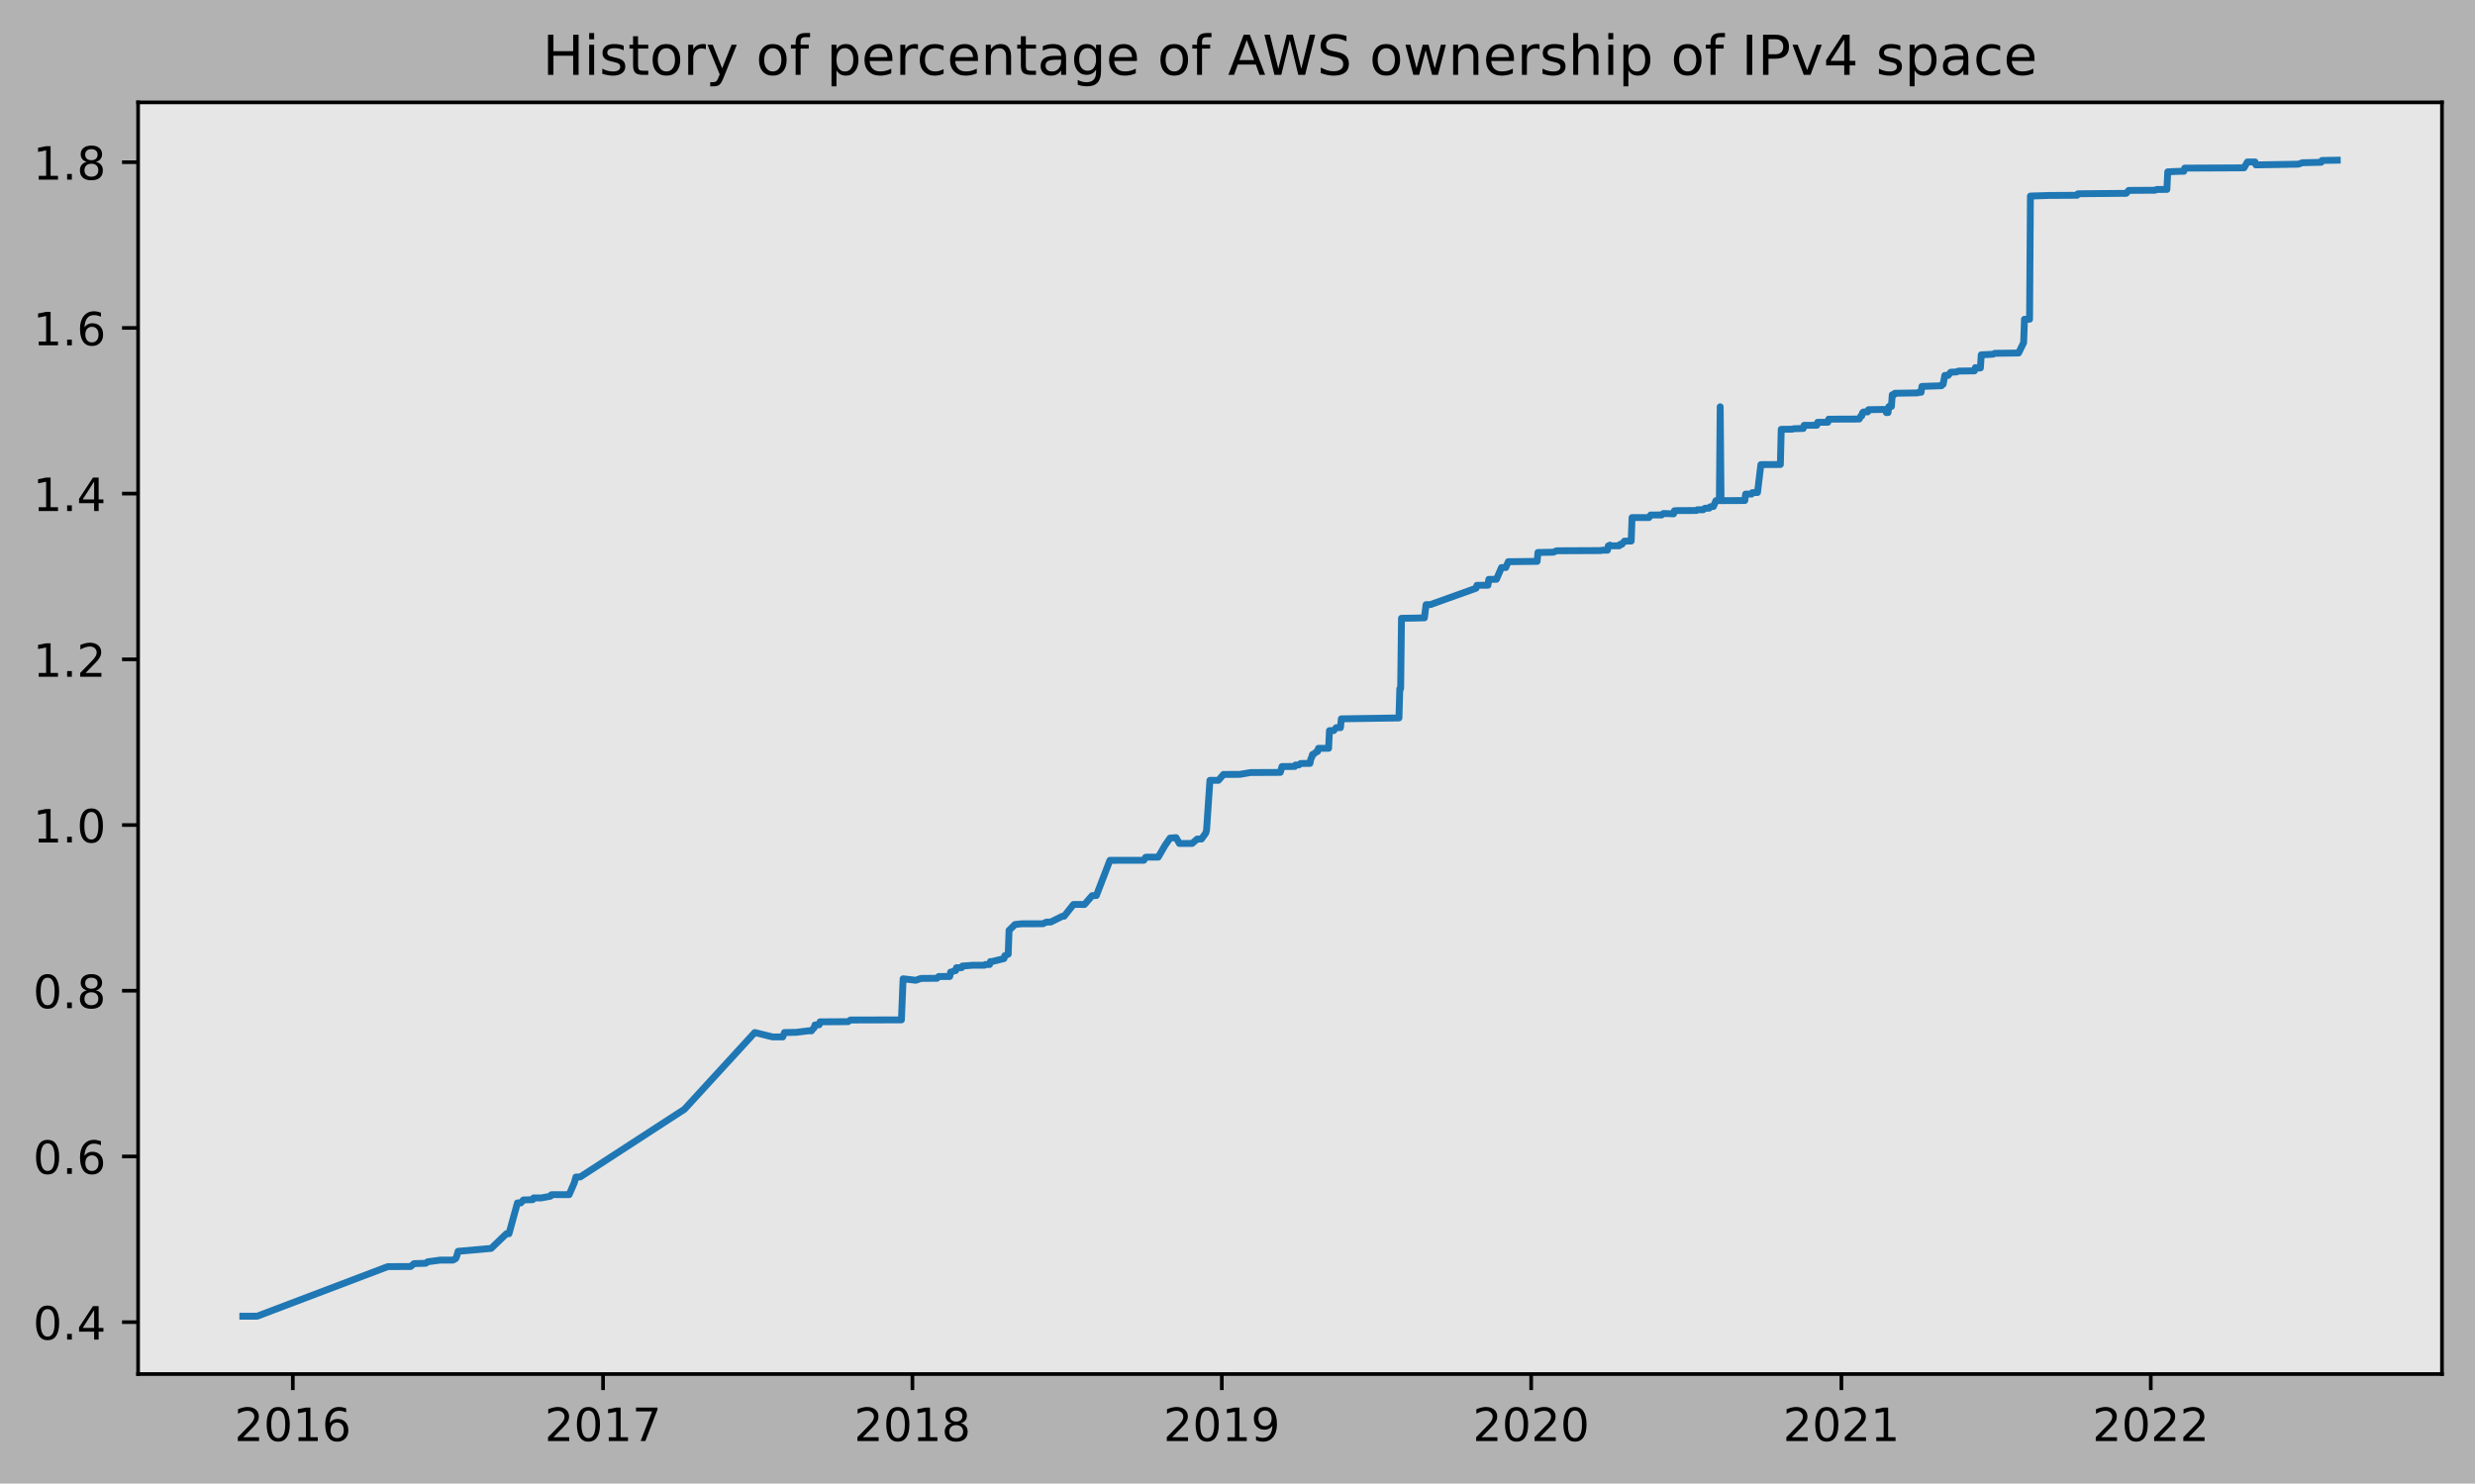
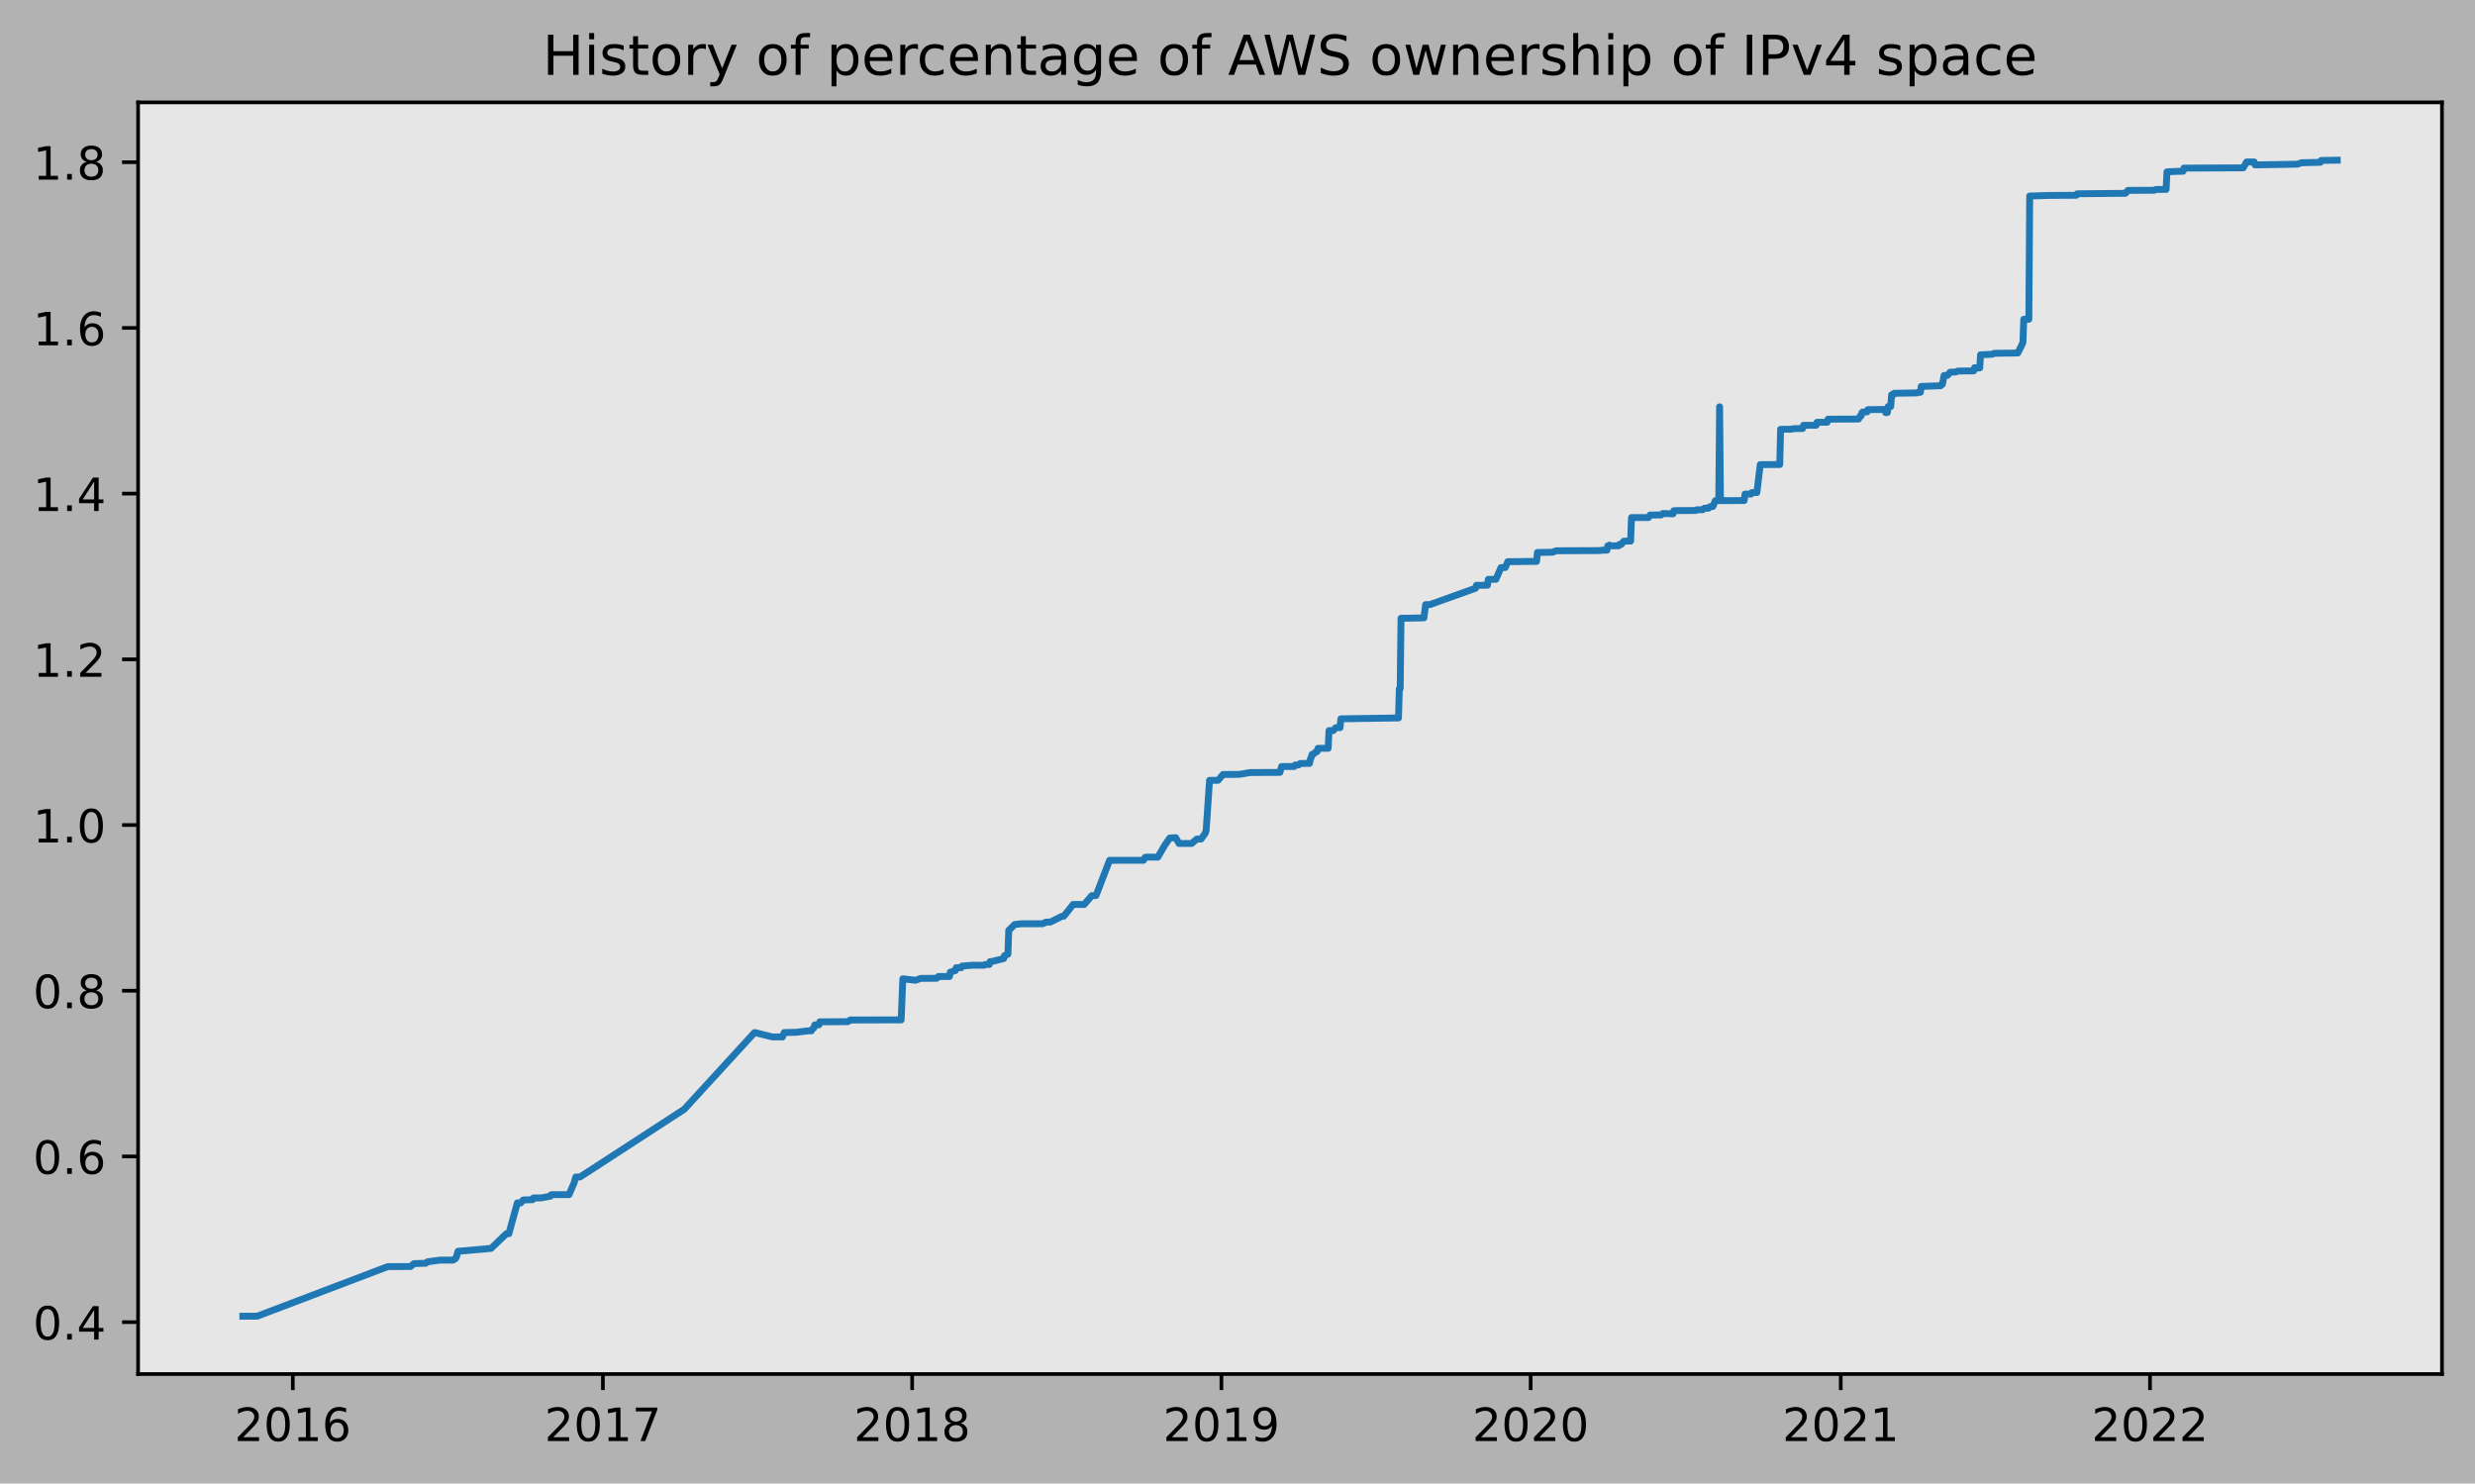
<svg xmlns="http://www.w3.org/2000/svg" xmlns:xlink="http://www.w3.org/1999/xlink" width="539.503pt" height="323.396pt" viewBox="0 0 539.503 323.396" version="1.1">
  <defs>
    <style type="text/css">*{stroke-linejoin: round; stroke-linecap: butt}</style>
  </defs>
  <g id="figure_1">
    <g id="patch_1">
      <path d="M 0 323.396  L 539.503 323.396  L 539.503 0  L 0 0  z " style="fill: #b2b2b2" />
    </g>
    <g id="axes_1">
      <g id="patch_2">
        <path d="M 30.103 299.518  L 532.303 299.518  L 532.303 22.318  L 30.103 22.318  z " style="fill: #e6e6e6" />
      </g>
      <g id="matplotlib.axis_1">
        <g id="xtick_1">
          <g id="line2d_1">
            <defs>
-               <path id="m14d0dce190" d="M 0 0  L 0 3.5  " style="stroke: #000000; stroke-width: 0.8" />
+               <path id="m77c65a99a9" d="M 0 0  L 0 3.5  " style="stroke: #000000; stroke-width: 0.8" />
            </defs>
            <g>
-               <use xlink:href="#m14d0dce190" x="63.831" y="299.518" style="stroke: #000000; stroke-width: 0.8" />
+               <use xlink:href="#m77c65a99a9" x="63.827" y="299.518" style="stroke: #000000; stroke-width: 0.8" />
            </g>
          </g>
          <g id="text_1">
-             <g transform="translate(51.10632 314.1166)scale(0.1 -0.1)">
+             <g transform="translate(51.10191 314.1166)scale(0.1 -0.1)">
              <defs>
                <path id="DejaVuSans-32" d="M 1228 531  L 3431 531  L 3431 0  L 469 0  L 469 531  Q 828 903 1448 1529  Q 2069 2156 2228 2338  Q 2531 2678 2651 2914  Q 2772 3150 2772 3378  Q 2772 3750 2511 3984  Q 2250 4219 1831 4219  Q 1534 4219 1204 4116  Q 875 4013 500 3803  L 500 4441  Q 881 4594 1212 4672  Q 1544 4750 1819 4750  Q 2544 4750 2975 4387  Q 3406 4025 3406 3419  Q 3406 3131 3298 2873  Q 3191 2616 2906 2266  Q 2828 2175 2409 1742  Q 1991 1309 1228 531  z " transform="scale(0.015625)" />
                <path id="DejaVuSans-30" d="M 2034 4250  Q 1547 4250 1301 3770  Q 1056 3291 1056 2328  Q 1056 1369 1301 889  Q 1547 409 2034 409  Q 2525 409 2770 889  Q 3016 1369 3016 2328  Q 3016 3291 2770 3770  Q 2525 4250 2034 4250  z M 2034 4750  Q 2819 4750 3233 4129  Q 3647 3509 3647 2328  Q 3647 1150 3233 529  Q 2819 -91 2034 -91  Q 1250 -91 836 529  Q 422 1150 422 2328  Q 422 3509 836 4129  Q 1250 4750 2034 4750  z " transform="scale(0.015625)" />
                <path id="DejaVuSans-31" d="M 794 531  L 1825 531  L 1825 4091  L 703 3866  L 703 4441  L 1819 4666  L 2450 4666  L 2450 531  L 3481 531  L 3481 0  L 794 0  L 794 531  z " transform="scale(0.015625)" />
                <path id="DejaVuSans-36" d="M 2113 2584  Q 1688 2584 1439 2293  Q 1191 2003 1191 1497  Q 1191 994 1439 701  Q 1688 409 2113 409  Q 2538 409 2786 701  Q 3034 994 3034 1497  Q 3034 2003 2786 2293  Q 2538 2584 2113 2584  z M 3366 4563  L 3366 3988  Q 3128 4100 2886 4159  Q 2644 4219 2406 4219  Q 1781 4219 1451 3797  Q 1122 3375 1075 2522  Q 1259 2794 1537 2939  Q 1816 3084 2150 3084  Q 2853 3084 3261 2657  Q 3669 2231 3669 1497  Q 3669 778 3244 343  Q 2819 -91 2113 -91  Q 1303 -91 875 529  Q 447 1150 447 2328  Q 447 3434 972 4092  Q 1497 4750 2381 4750  Q 2619 4750 2861 4703  Q 3103 4656 3366 4563  z " transform="scale(0.015625)" />
              </defs>
              <use xlink:href="#DejaVuSans-32" />
              <use xlink:href="#DejaVuSans-30" x="63.623" />
              <use xlink:href="#DejaVuSans-31" x="127.246" />
              <use xlink:href="#DejaVuSans-36" x="190.869" />
            </g>
          </g>
        </g>
        <g id="xtick_2">
          <g id="line2d_2">
            <g>
-               <use xlink:href="#m14d0dce190" x="131.454" y="299.518" style="stroke: #000000; stroke-width: 0.8" />
+               <use xlink:href="#m77c65a99a9" x="131.422" y="299.518" style="stroke: #000000; stroke-width: 0.8" />
            </g>
          </g>
          <g id="text_2">
-             <g transform="translate(118.729 314.1166)scale(0.1 -0.1)">
+             <g transform="translate(118.6972 314.1166)scale(0.1 -0.1)">
              <defs>
                <path id="DejaVuSans-37" d="M 525 4666  L 3525 4666  L 3525 4397  L 1831 0  L 1172 0  L 2766 4134  L 525 4134  L 525 4666  z " transform="scale(0.015625)" />
              </defs>
              <use xlink:href="#DejaVuSans-32" />
              <use xlink:href="#DejaVuSans-30" x="63.623" />
              <use xlink:href="#DejaVuSans-31" x="127.246" />
              <use xlink:href="#DejaVuSans-37" x="190.869" />
            </g>
          </g>
        </g>
        <g id="xtick_3">
          <g id="line2d_3">
            <g>
-               <use xlink:href="#m14d0dce190" x="198.892" y="299.518" style="stroke: #000000; stroke-width: 0.8" />
+               <use xlink:href="#m77c65a99a9" x="198.833" y="299.518" style="stroke: #000000; stroke-width: 0.8" />
            </g>
          </g>
          <g id="text_3">
-             <g transform="translate(186.1669 314.1166)scale(0.1 -0.1)">
+             <g transform="translate(186.1079 314.1166)scale(0.1 -0.1)">
              <defs>
                <path id="DejaVuSans-38" d="M 2034 2216  Q 1584 2216 1326 1975  Q 1069 1734 1069 1313  Q 1069 891 1326 650  Q 1584 409 2034 409  Q 2484 409 2743 651  Q 3003 894 3003 1313  Q 3003 1734 2745 1975  Q 2488 2216 2034 2216  z M 1403 2484  Q 997 2584 770 2862  Q 544 3141 544 3541  Q 544 4100 942 4425  Q 1341 4750 2034 4750  Q 2731 4750 3128 4425  Q 3525 4100 3525 3541  Q 3525 3141 3298 2862  Q 3072 2584 2669 2484  Q 3125 2378 3379 2068  Q 3634 1759 3634 1313  Q 3634 634 3220 271  Q 2806 -91 2034 -91  Q 1263 -91 848 271  Q 434 634 434 1313  Q 434 1759 690 2068  Q 947 2378 1403 2484  z M 1172 3481  Q 1172 3119 1398 2916  Q 1625 2713 2034 2713  Q 2441 2713 2670 2916  Q 2900 3119 2900 3481  Q 2900 3844 2670 4047  Q 2441 4250 2034 4250  Q 1625 4250 1398 4047  Q 1172 3844 1172 3481  z " transform="scale(0.015625)" />
              </defs>
              <use xlink:href="#DejaVuSans-32" />
              <use xlink:href="#DejaVuSans-30" x="63.623" />
              <use xlink:href="#DejaVuSans-31" x="127.246" />
              <use xlink:href="#DejaVuSans-38" x="190.869" />
            </g>
          </g>
        </g>
        <g id="xtick_4">
          <g id="line2d_4">
            <g>
-               <use xlink:href="#m14d0dce190" x="266.33" y="299.518" style="stroke: #000000; stroke-width: 0.8" />
+               <use xlink:href="#m77c65a99a9" x="266.244" y="299.518" style="stroke: #000000; stroke-width: 0.8" />
            </g>
          </g>
          <g id="text_4">
-             <g transform="translate(253.6048 314.1166)scale(0.1 -0.1)">
+             <g transform="translate(253.5185 314.1166)scale(0.1 -0.1)">
              <defs>
                <path id="DejaVuSans-39" d="M 703 97  L 703 672  Q 941 559 1184 500  Q 1428 441 1663 441  Q 2288 441 2617 861  Q 2947 1281 2994 2138  Q 2813 1869 2534 1725  Q 2256 1581 1919 1581  Q 1219 1581 811 2004  Q 403 2428 403 3163  Q 403 3881 828 4315  Q 1253 4750 1959 4750  Q 2769 4750 3195 4129  Q 3622 3509 3622 2328  Q 3622 1225 3098 567  Q 2575 -91 1691 -91  Q 1453 -91 1209 -44  Q 966 3 703 97  z M 1959 2075  Q 2384 2075 2632 2365  Q 2881 2656 2881 3163  Q 2881 3666 2632 3958  Q 2384 4250 1959 4250  Q 1534 4250 1286 3958  Q 1038 3666 1038 3163  Q 1038 2656 1286 2365  Q 1534 2075 1959 2075  z " transform="scale(0.015625)" />
              </defs>
              <use xlink:href="#DejaVuSans-32" />
              <use xlink:href="#DejaVuSans-30" x="63.623" />
              <use xlink:href="#DejaVuSans-31" x="127.246" />
              <use xlink:href="#DejaVuSans-39" x="190.869" />
            </g>
          </g>
        </g>
        <g id="xtick_5">
          <g id="line2d_5">
            <g>
-               <use xlink:href="#m14d0dce190" x="333.768" y="299.518" style="stroke: #000000; stroke-width: 0.8" />
+               <use xlink:href="#m77c65a99a9" x="333.654" y="299.518" style="stroke: #000000; stroke-width: 0.8" />
            </g>
          </g>
          <g id="text_5">
-             <g transform="translate(321.0427 314.1166)scale(0.1 -0.1)">
+             <g transform="translate(320.9291 314.1166)scale(0.1 -0.1)">
              <use xlink:href="#DejaVuSans-32" />
              <use xlink:href="#DejaVuSans-30" x="63.623" />
              <use xlink:href="#DejaVuSans-32" x="127.246" />
              <use xlink:href="#DejaVuSans-30" x="190.869" />
            </g>
          </g>
        </g>
        <g id="xtick_6">
          <g id="line2d_6">
            <g>
-               <use xlink:href="#m14d0dce190" x="401.39" y="299.518" style="stroke: #000000; stroke-width: 0.8" />
+               <use xlink:href="#m77c65a99a9" x="401.249" y="299.518" style="stroke: #000000; stroke-width: 0.8" />
            </g>
          </g>
          <g id="text_6">
-             <g transform="translate(388.6654 314.1166)scale(0.1 -0.1)">
+             <g transform="translate(388.5245 314.1166)scale(0.1 -0.1)">
              <use xlink:href="#DejaVuSans-32" />
              <use xlink:href="#DejaVuSans-30" x="63.623" />
              <use xlink:href="#DejaVuSans-32" x="127.246" />
              <use xlink:href="#DejaVuSans-31" x="190.869" />
            </g>
          </g>
        </g>
        <g id="xtick_7">
          <g id="line2d_7">
            <g>
-               <use xlink:href="#m14d0dce190" x="468.828" y="299.518" style="stroke: #000000; stroke-width: 0.8" />
+               <use xlink:href="#m77c65a99a9" x="468.66" y="299.518" style="stroke: #000000; stroke-width: 0.8" />
            </g>
          </g>
          <g id="text_7">
-             <g transform="translate(456.1033 314.1166)scale(0.1 -0.1)">
+             <g transform="translate(455.9351 314.1166)scale(0.1 -0.1)">
              <use xlink:href="#DejaVuSans-32" />
              <use xlink:href="#DejaVuSans-30" x="63.623" />
              <use xlink:href="#DejaVuSans-32" x="127.246" />
              <use xlink:href="#DejaVuSans-32" x="190.869" />
            </g>
          </g>
        </g>
      </g>
      <g id="matplotlib.axis_2">
        <g id="ytick_1">
          <g id="line2d_8">
            <defs>
-               <path id="mfbed1d9c94" d="M 0 0  L -3.5 0  " style="stroke: #000000; stroke-width: 0.8" />
+               <path id="m32fb1e5d32" d="M 0 0  L -3.5 0  " style="stroke: #000000; stroke-width: 0.8" />
            </defs>
            <g>
-               <use xlink:href="#mfbed1d9c94" x="30.103" y="288.204" style="stroke: #000000; stroke-width: 0.8" />
+               <use xlink:href="#m32fb1e5d32" x="30.103" y="288.204" style="stroke: #000000; stroke-width: 0.8" />
            </g>
          </g>
          <g id="text_8">
            <g transform="translate(7.2 292.0028)scale(0.1 -0.1)">
              <defs>
                <path id="DejaVuSans-2e" d="M 684 794  L 1344 794  L 1344 0  L 684 0  L 684 794  z " transform="scale(0.015625)" />
                <path id="DejaVuSans-34" d="M 2419 4116  L 825 1625  L 2419 1625  L 2419 4116  z M 2253 4666  L 3047 4666  L 3047 1625  L 3713 1625  L 3713 1100  L 3047 1100  L 3047 0  L 2419 0  L 2419 1100  L 313 1100  L 313 1709  L 2253 4666  z " transform="scale(0.015625)" />
              </defs>
              <use xlink:href="#DejaVuSans-30" />
              <use xlink:href="#DejaVuSans-2e" x="63.623" />
              <use xlink:href="#DejaVuSans-34" x="95.41" />
            </g>
          </g>
        </g>
        <g id="ytick_2">
          <g id="line2d_9">
            <g>
-               <use xlink:href="#mfbed1d9c94" x="30.103" y="252.083" style="stroke: #000000; stroke-width: 0.8" />
+               <use xlink:href="#m32fb1e5d32" x="30.103" y="252.083" style="stroke: #000000; stroke-width: 0.8" />
            </g>
          </g>
          <g id="text_9">
            <g transform="translate(7.2 255.8818)scale(0.1 -0.1)">
              <use xlink:href="#DejaVuSans-30" />
              <use xlink:href="#DejaVuSans-2e" x="63.623" />
              <use xlink:href="#DejaVuSans-36" x="95.41" />
            </g>
          </g>
        </g>
        <g id="ytick_3">
          <g id="line2d_10">
            <g>
-               <use xlink:href="#mfbed1d9c94" x="30.103" y="215.962" style="stroke: #000000; stroke-width: 0.8" />
+               <use xlink:href="#m32fb1e5d32" x="30.103" y="215.962" style="stroke: #000000; stroke-width: 0.8" />
            </g>
          </g>
          <g id="text_10">
            <g transform="translate(7.2 219.7608)scale(0.1 -0.1)">
              <use xlink:href="#DejaVuSans-30" />
              <use xlink:href="#DejaVuSans-2e" x="63.623" />
              <use xlink:href="#DejaVuSans-38" x="95.41" />
            </g>
          </g>
        </g>
        <g id="ytick_4">
          <g id="line2d_11">
            <g>
-               <use xlink:href="#mfbed1d9c94" x="30.103" y="179.841" style="stroke: #000000; stroke-width: 0.8" />
+               <use xlink:href="#m32fb1e5d32" x="30.103" y="179.841" style="stroke: #000000; stroke-width: 0.8" />
            </g>
          </g>
          <g id="text_11">
-             <g transform="translate(7.2 183.6398)scale(0.1 -0.1)">
+             <g transform="translate(7.2 183.6399)scale(0.1 -0.1)">
              <use xlink:href="#DejaVuSans-31" />
              <use xlink:href="#DejaVuSans-2e" x="63.623" />
              <use xlink:href="#DejaVuSans-30" x="95.41" />
            </g>
          </g>
        </g>
        <g id="ytick_5">
          <g id="line2d_12">
            <g>
-               <use xlink:href="#mfbed1d9c94" x="30.103" y="143.72" style="stroke: #000000; stroke-width: 0.8" />
+               <use xlink:href="#m32fb1e5d32" x="30.103" y="143.72" style="stroke: #000000; stroke-width: 0.8" />
            </g>
          </g>
          <g id="text_12">
            <g transform="translate(7.2 147.5189)scale(0.1 -0.1)">
              <use xlink:href="#DejaVuSans-31" />
              <use xlink:href="#DejaVuSans-2e" x="63.623" />
              <use xlink:href="#DejaVuSans-32" x="95.41" />
            </g>
          </g>
        </g>
        <g id="ytick_6">
          <g id="line2d_13">
            <g>
-               <use xlink:href="#mfbed1d9c94" x="30.103" y="107.599" style="stroke: #000000; stroke-width: 0.8" />
+               <use xlink:href="#m32fb1e5d32" x="30.103" y="107.599" style="stroke: #000000; stroke-width: 0.8" />
            </g>
          </g>
          <g id="text_13">
            <g transform="translate(7.2 111.3979)scale(0.1 -0.1)">
              <use xlink:href="#DejaVuSans-31" />
              <use xlink:href="#DejaVuSans-2e" x="63.623" />
              <use xlink:href="#DejaVuSans-34" x="95.41" />
            </g>
          </g>
        </g>
        <g id="ytick_7">
          <g id="line2d_14">
            <g>
-               <use xlink:href="#mfbed1d9c94" x="30.103" y="71.478" style="stroke: #000000; stroke-width: 0.8" />
+               <use xlink:href="#m32fb1e5d32" x="30.103" y="71.478" style="stroke: #000000; stroke-width: 0.8" />
            </g>
          </g>
          <g id="text_14">
-             <g transform="translate(7.2 75.27689)scale(0.1 -0.1)">
+             <g transform="translate(7.2 75.2769)scale(0.1 -0.1)">
              <use xlink:href="#DejaVuSans-31" />
              <use xlink:href="#DejaVuSans-2e" x="63.623" />
              <use xlink:href="#DejaVuSans-36" x="95.41" />
            </g>
          </g>
        </g>
        <g id="ytick_8">
          <g id="line2d_15">
            <g>
-               <use xlink:href="#mfbed1d9c94" x="30.103" y="35.357" style="stroke: #000000; stroke-width: 0.8" />
+               <use xlink:href="#m32fb1e5d32" x="30.103" y="35.357" style="stroke: #000000; stroke-width: 0.8" />
            </g>
          </g>
          <g id="text_15">
-             <g transform="translate(7.2 39.1559)scale(0.1 -0.1)">
+             <g transform="translate(7.2 39.15591)scale(0.1 -0.1)">
              <use xlink:href="#DejaVuSans-31" />
              <use xlink:href="#DejaVuSans-2e" x="63.623" />
              <use xlink:href="#DejaVuSans-38" x="95.41" />
            </g>
          </g>
        </g>
      </g>
      <g id="line2d_16">
-         <path d="M 52.93 286.918  L 56.071 286.904  L 84.525 276.101  L 89.513 276.077  L 90.252 275.448  L 92.839 275.368  L 93.208 275.049  L 95.98 274.678  L 98.751 274.681  L 99.306 274.361  L 99.49 274.041  L 99.86 272.758  L 107.065 272.129  L 110.391 268.931  L 110.945 268.928  L 112.793 262.214  L 113.532 262.214  L 114.086 261.575  L 116.119 261.511  L 116.304 261.129  L 117.966 261.129  L 119.999 260.753  L 120.184 260.433  L 120.553 260.418  L 124.064 260.407  L 125.172 257.85  L 125.542 256.571  L 126.465 256.561  L 149.191 241.803  L 164.526 225.072  L 168.406 226.028  L 170.623 226.035  L 170.993 225.075  L 173.58 225.028  L 176.166 224.701  L 176.905 224.701  L 177.09 224.382  L 177.46 224.062  L 177.644 223.423  L 178.568 223.383  L 178.753 222.743  L 184.85 222.702  L 185.404 222.342  L 196.49 222.313  L 196.86 213.361  L 199.631 213.681  L 200.74 213.28  L 204.25 213.245  L 204.62 212.86  L 207.021 212.861  L 207.206 211.902  L 207.391 211.899  L 208.13 211.578  L 208.315 211.577  L 208.5 210.938  L 209.608 210.937  L 209.793 210.571  L 209.978 210.569  L 212.01 210.405  L 214.597 210.404  L 214.781 210.244  L 215.705 210.243  L 215.89 209.603  L 216.259 209.599  L 218.846 208.959  L 219.031 208.319  L 219.77 208  L 219.955 202.805  L 221.248 201.526  L 222.726 201.366  L 227.345 201.36  L 228.084 201  L 229.008 201  L 231.595 199.721  L 231.964 199.717  L 233.997 197.159  L 236.398 197.162  L 238.061 195.239  L 238.985 195.213  L 241.941 187.537  L 249.332 187.533  L 249.701 186.893  L 249.886 186.843  L 252.473 186.84  L 253.951 184.282  L 255.059 182.684  L 256.353 182.587  L 257.092 183.866  L 259.863 183.855  L 260.972 182.896  L 261.896 182.895  L 262.819 181.616  L 263.004 180.971  L 263.743 170.102  L 265.591 170.097  L 266.699 168.813  L 270.21 168.802  L 272.612 168.402  L 279.078 168.37  L 279.448 167.09  L 282.219 167.075  L 282.404 166.756  L 283.143 166.744  L 283.513 166.425  L 285.545 166.407  L 285.73 165.448  L 285.915 165.128  L 286.099 164.454  L 286.284 164.453  L 287.023 163.813  L 287.208 163.813  L 287.393 163.121  L 289.61 163.117  L 289.795 159.266  L 290.718 159.259  L 291.273 158.618  L 292.196 158.613  L 292.381 156.692  L 304.945 156.5  L 305.13 150.121  L 305.314 150.12  L 305.499 134.775  L 307.716 134.746  L 310.488 134.681  L 310.857 131.804  L 311.781 131.797  L 321.758 128.221  L 321.943 127.581  L 324.345 127.571  L 324.53 126.293  L 326.193 126.275  L 327.301 123.718  L 328.225 123.716  L 328.779 122.437  L 333.953 122.38  L 335.061 122.375  L 335.246 120.428  L 338.572 120.373  L 339.311 120.059  L 348.918 120.016  L 349.288 119.936  L 350.396 119.931  L 350.581 118.992  L 350.766 118.992  L 350.951 118.825  L 351.135 118.982  L 352.983 118.969  L 353.168 118.651  L 353.537 118.65  L 354.092 117.959  L 355.57 117.942  L 355.754 112.825  L 359.45 112.816  L 359.819 112.256  L 362.221 112.254  L 362.591 111.934  L 364.808 112.01  L 364.992 111.335  L 365.731 111.301  L 369.796 111.28  L 369.981 111.12  L 371.274 111.114  L 371.644 110.786  L 372.568 110.782  L 372.752 110.493  L 373.122 110.413  L 373.491 110.413  L 374.046 109.134  L 374.785 109.134  L 374.97 88.672  L 375.154 109.132  L 380.328 109.108  L 380.512 107.702  L 381.806 107.702  L 381.99 107.381  L 383.099 107.363  L 383.838 101.279  L 388.088 101.256  L 388.272 93.583  L 390.674 93.561  L 391.044 93.447  L 393.076 93.401  L 393.261 92.711  L 396.032 92.699  L 396.217 92.049  L 398.434 92.045  L 398.619 91.373  L 405.27 91.343  L 405.64 90.659  L 405.825 90.659  L 406.009 89.964  L 406.194 89.801  L 407.118 89.783  L 407.303 89.303  L 410.998 89.249  L 411.183 89.938  L 411.552 89.936  L 411.737 88.61  L 412.291 88.609  L 412.476 86.052  L 412.846 86.049  L 413.03 85.726  L 418.019 85.647  L 418.204 85.519  L 418.758 85.519  L 418.943 84.229  L 423.192 84.087  L 423.377 83.767  L 423.562 83.765  L 423.931 81.837  L 424.67 81.827  L 425.225 81.138  L 426.518 81.076  L 426.887 80.886  L 430.398 80.844  L 430.583 80.139  L 431.137 80.217  L 431.691 80.212  L 431.876 77.334  L 432.43 77.316  L 434.463 77.214  L 434.832 77.014  L 440.006 76.95  L 441.114 74.707  L 441.299 69.592  L 442.407 69.591  L 442.592 42.735  L 445.918 42.631  L 446.657 42.604  L 451.83 42.574  L 452.754 42.573  L 452.939 42.253  L 453.863 42.227  L 463.101 42.146  L 463.47 42.144  L 464.025 41.504  L 469.752 41.469  L 470.122 41.299  L 472.339 41.292  L 472.524 37.455  L 474.925 37.346  L 476.034 37.335  L 476.219 36.649  L 489.152 36.587  L 489.891 35.307  L 491.554 35.306  L 491.739 35.945  L 500.977 35.79  L 501.901 35.472  L 505.965 35.38  L 506.15 34.977  L 509.476 34.918  L 509.476 34.918  " clip-path="url(#p93695496cf)" style="fill: none; stroke: #1f77b4; stroke-width: 1.5; stroke-linecap: square" />
+         <path d="M 52.93 286.918  L 56.07 286.904  L 84.512 276.101  L 89.498 276.077  L 90.237 275.448  L 92.823 275.368  L 93.192 275.049  L 95.962 274.678  L 98.733 274.681  L 99.287 274.361  L 99.471 274.041  L 99.841 272.758  L 107.044 272.129  L 110.368 268.931  L 110.922 268.928  L 112.769 262.214  L 113.508 262.214  L 114.062 261.575  L 116.093 261.511  L 116.278 261.129  L 117.94 261.129  L 119.972 260.753  L 120.156 260.433  L 120.526 260.418  L 124.035 260.407  L 125.143 257.85  L 125.512 256.571  L 126.436 256.561  L 149.152 241.803  L 164.481 225.072  L 168.36 226.028  L 170.576 226.035  L 170.945 225.075  L 173.531 225.028  L 176.116 224.701  L 176.855 224.701  L 177.04 224.382  L 177.409 224.062  L 177.594 223.423  L 178.517 223.383  L 178.702 222.743  L 184.797 222.702  L 185.351 222.342  L 196.432 222.313  L 196.801 213.361  L 199.572 213.681  L 200.68 213.28  L 204.189 213.245  L 204.558 212.86  L 206.959 212.861  L 207.144 211.902  L 207.328 211.899  L 208.067 211.578  L 208.252 211.577  L 208.437 210.938  L 209.545 210.937  L 209.729 210.571  L 209.914 210.569  L 211.946 210.405  L 214.531 210.404  L 214.716 210.244  L 215.639 210.243  L 215.824 209.603  L 216.193 209.599  L 218.779 208.959  L 218.964 208.319  L 219.702 208  L 219.887 202.805  L 221.18 201.526  L 222.657 201.366  L 227.275 201.36  L 228.013 201  L 228.937 201  L 231.522 199.721  L 231.892 199.717  L 233.923 197.159  L 236.324 197.162  L 237.986 195.239  L 238.91 195.213  L 241.865 187.537  L 249.252 187.533  L 249.622 186.893  L 249.806 186.844  L 252.392 186.84  L 253.869 184.282  L 254.978 182.684  L 256.27 182.588  L 257.009 183.866  L 259.779 183.855  L 260.888 182.896  L 261.811 182.895  L 262.734 181.616  L 262.919 180.971  L 263.658 170.102  L 265.505 170.097  L 266.613 168.813  L 270.122 168.802  L 272.523 168.402  L 278.987 168.37  L 279.356 167.09  L 282.127 167.075  L 282.311 166.756  L 283.05 166.744  L 283.419 166.425  L 285.451 166.407  L 285.636 165.448  L 285.82 165.128  L 286.005 164.454  L 286.19 164.453  L 286.928 163.813  L 287.113 163.813  L 287.298 163.121  L 289.514 163.117  L 289.699 159.266  L 290.622 159.259  L 291.176 158.618  L 292.1 158.613  L 292.284 156.692  L 304.843 156.5  L 305.028 150.121  L 305.212 150.12  L 305.397 134.775  L 307.613 134.746  L 310.384 134.681  L 310.753 131.804  L 311.676 131.797  L 321.65 128.221  L 321.834 127.581  L 324.235 127.571  L 324.42 126.293  L 326.082 126.275  L 327.19 123.718  L 328.114 123.716  L 328.668 122.437  L 333.839 122.38  L 334.947 122.375  L 335.132 120.428  L 338.456 120.373  L 339.195 120.059  L 348.798 120.016  L 349.168 119.936  L 350.276 119.931  L 350.461 118.992  L 350.645 118.992  L 350.83 118.825  L 351.015 118.982  L 352.862 118.969  L 353.046 118.651  L 353.416 118.65  L 353.97 117.959  L 355.447 117.942  L 355.632 112.825  L 359.326 112.816  L 359.695 112.256  L 362.096 112.254  L 362.465 111.934  L 364.682 112.01  L 364.866 111.335  L 365.605 111.301  L 369.668 111.28  L 369.853 111.12  L 371.146 111.114  L 371.515 110.786  L 372.438 110.782  L 372.623 110.493  L 372.992 110.413  L 373.362 110.413  L 373.916 109.134  L 374.655 109.134  L 374.839 88.672  L 375.024 109.132  L 380.195 109.108  L 380.38 107.702  L 381.673 107.702  L 381.857 107.381  L 382.965 107.363  L 383.704 101.279  L 387.952 101.256  L 388.137 93.583  L 390.538 93.561  L 390.907 93.447  L 392.939 93.401  L 393.123 92.711  L 395.894 92.699  L 396.078 92.049  L 398.294 92.045  L 398.479 91.373  L 405.128 91.343  L 405.497 90.659  L 405.682 90.659  L 405.867 89.964  L 406.051 89.801  L 406.975 89.783  L 407.159 89.303  L 410.853 89.249  L 411.038 89.938  L 411.407 89.936  L 411.592 88.61  L 412.146 88.609  L 412.331 86.052  L 412.7 86.049  L 412.885 85.726  L 417.871 85.647  L 418.056 85.519  L 418.61 85.519  L 418.795 84.229  L 423.042 84.087  L 423.227 83.767  L 423.412 83.765  L 423.781 81.837  L 424.52 81.827  L 425.074 81.138  L 426.367 81.076  L 426.736 80.886  L 430.245 80.844  L 430.43 80.139  L 430.984 80.217  L 431.538 80.212  L 431.723 77.334  L 432.277 77.316  L 434.308 77.214  L 434.678 77.014  L 439.849 76.95  L 440.957 74.707  L 441.142 69.592  L 442.25 69.591  L 442.435 42.735  L 445.759 42.631  L 446.498 42.604  L 451.669 42.574  L 452.592 42.573  L 452.777 42.253  L 453.7 42.227  L 462.935 42.146  L 463.304 42.144  L 463.858 41.504  L 469.584 41.469  L 469.953 41.299  L 472.169 41.292  L 472.354 37.455  L 474.755 37.346  L 475.863 37.335  L 476.048 36.649  L 488.976 36.587  L 489.714 35.307  L 491.377 35.306  L 491.561 35.945  L 500.796 35.79  L 501.719 35.472  L 505.782 35.38  L 505.967 34.977  L 509.476 34.918  L 509.476 34.918  " clip-path="url(#p3d029711d0)" style="fill: none; stroke: #1f77b4; stroke-width: 1.5; stroke-linecap: square" />
      </g>
      <g id="patch_3">
        <path d="M 30.103 299.518  L 30.103 22.318  " style="fill: none; stroke: #000000; stroke-width: 0.8; stroke-linejoin: miter; stroke-linecap: square" />
      </g>
      <g id="patch_4">
        <path d="M 532.303 299.518  L 532.303 22.318  " style="fill: none; stroke: #000000; stroke-width: 0.8; stroke-linejoin: miter; stroke-linecap: square" />
      </g>
      <g id="patch_5">
        <path d="M 30.103 299.518  L 532.303 299.518  " style="fill: none; stroke: #000000; stroke-width: 0.8; stroke-linejoin: miter; stroke-linecap: square" />
      </g>
      <g id="patch_6">
        <path d="M 30.103 22.318  L 532.303 22.318  " style="fill: none; stroke: #000000; stroke-width: 0.8; stroke-linejoin: miter; stroke-linecap: square" />
      </g>
      <g id="text_16">
        <g transform="translate(118.2778 16.31812)scale(0.12 -0.12)">
          <defs>
            <path id="DejaVuSans-48" d="M 628 4666  L 1259 4666  L 1259 2753  L 3553 2753  L 3553 4666  L 4184 4666  L 4184 0  L 3553 0  L 3553 2222  L 1259 2222  L 1259 0  L 628 0  L 628 4666  z " transform="scale(0.015625)" />
            <path id="DejaVuSans-69" d="M 603 3500  L 1178 3500  L 1178 0  L 603 0  L 603 3500  z M 603 4863  L 1178 4863  L 1178 4134  L 603 4134  L 603 4863  z " transform="scale(0.015625)" />
            <path id="DejaVuSans-73" d="M 2834 3397  L 2834 2853  Q 2591 2978 2328 3040  Q 2066 3103 1784 3103  Q 1356 3103 1142 2972  Q 928 2841 928 2578  Q 928 2378 1081 2264  Q 1234 2150 1697 2047  L 1894 2003  Q 2506 1872 2764 1633  Q 3022 1394 3022 966  Q 3022 478 2636 193  Q 2250 -91 1575 -91  Q 1294 -91 989 -36  Q 684 19 347 128  L 347 722  Q 666 556 975 473  Q 1284 391 1588 391  Q 1994 391 2212 530  Q 2431 669 2431 922  Q 2431 1156 2273 1281  Q 2116 1406 1581 1522  L 1381 1569  Q 847 1681 609 1914  Q 372 2147 372 2553  Q 372 3047 722 3315  Q 1072 3584 1716 3584  Q 2034 3584 2315 3537  Q 2597 3491 2834 3397  z " transform="scale(0.015625)" />
            <path id="DejaVuSans-74" d="M 1172 4494  L 1172 3500  L 2356 3500  L 2356 3053  L 1172 3053  L 1172 1153  Q 1172 725 1289 603  Q 1406 481 1766 481  L 2356 481  L 2356 0  L 1766 0  Q 1100 0 847 248  Q 594 497 594 1153  L 594 3053  L 172 3053  L 172 3500  L 594 3500  L 594 4494  L 1172 4494  z " transform="scale(0.015625)" />
            <path id="DejaVuSans-6f" d="M 1959 3097  Q 1497 3097 1228 2736  Q 959 2375 959 1747  Q 959 1119 1226 758  Q 1494 397 1959 397  Q 2419 397 2687 759  Q 2956 1122 2956 1747  Q 2956 2369 2687 2733  Q 2419 3097 1959 3097  z M 1959 3584  Q 2709 3584 3137 3096  Q 3566 2609 3566 1747  Q 3566 888 3137 398  Q 2709 -91 1959 -91  Q 1206 -91 779 398  Q 353 888 353 1747  Q 353 2609 779 3096  Q 1206 3584 1959 3584  z " transform="scale(0.015625)" />
            <path id="DejaVuSans-72" d="M 2631 2963  Q 2534 3019 2420 3045  Q 2306 3072 2169 3072  Q 1681 3072 1420 2755  Q 1159 2438 1159 1844  L 1159 0  L 581 0  L 581 3500  L 1159 3500  L 1159 2956  Q 1341 3275 1631 3429  Q 1922 3584 2338 3584  Q 2397 3584 2469 3576  Q 2541 3569 2628 3553  L 2631 2963  z " transform="scale(0.015625)" />
            <path id="DejaVuSans-79" d="M 2059 -325  Q 1816 -950 1584 -1140  Q 1353 -1331 966 -1331  L 506 -1331  L 506 -850  L 844 -850  Q 1081 -850 1212 -737  Q 1344 -625 1503 -206  L 1606 56  L 191 3500  L 800 3500  L 1894 763  L 2988 3500  L 3597 3500  L 2059 -325  z " transform="scale(0.015625)" />
            <path id="DejaVuSans-20" transform="scale(0.015625)" />
            <path id="DejaVuSans-66" d="M 2375 4863  L 2375 4384  L 1825 4384  Q 1516 4384 1395 4259  Q 1275 4134 1275 3809  L 1275 3500  L 2222 3500  L 2222 3053  L 1275 3053  L 1275 0  L 697 0  L 697 3053  L 147 3053  L 147 3500  L 697 3500  L 697 3744  Q 697 4328 969 4595  Q 1241 4863 1831 4863  L 2375 4863  z " transform="scale(0.015625)" />
            <path id="DejaVuSans-70" d="M 1159 525  L 1159 -1331  L 581 -1331  L 581 3500  L 1159 3500  L 1159 2969  Q 1341 3281 1617 3432  Q 1894 3584 2278 3584  Q 2916 3584 3314 3078  Q 3713 2572 3713 1747  Q 3713 922 3314 415  Q 2916 -91 2278 -91  Q 1894 -91 1617 61  Q 1341 213 1159 525  z M 3116 1747  Q 3116 2381 2855 2742  Q 2594 3103 2138 3103  Q 1681 3103 1420 2742  Q 1159 2381 1159 1747  Q 1159 1113 1420 752  Q 1681 391 2138 391  Q 2594 391 2855 752  Q 3116 1113 3116 1747  z " transform="scale(0.015625)" />
            <path id="DejaVuSans-65" d="M 3597 1894  L 3597 1613  L 953 1613  Q 991 1019 1311 708  Q 1631 397 2203 397  Q 2534 397 2845 478  Q 3156 559 3463 722  L 3463 178  Q 3153 47 2828 -22  Q 2503 -91 2169 -91  Q 1331 -91 842 396  Q 353 884 353 1716  Q 353 2575 817 3079  Q 1281 3584 2069 3584  Q 2775 3584 3186 3129  Q 3597 2675 3597 1894  z M 3022 2063  Q 3016 2534 2758 2815  Q 2500 3097 2075 3097  Q 1594 3097 1305 2825  Q 1016 2553 972 2059  L 3022 2063  z " transform="scale(0.015625)" />
            <path id="DejaVuSans-63" d="M 3122 3366  L 3122 2828  Q 2878 2963 2633 3030  Q 2388 3097 2138 3097  Q 1578 3097 1268 2742  Q 959 2388 959 1747  Q 959 1106 1268 751  Q 1578 397 2138 397  Q 2388 397 2633 464  Q 2878 531 3122 666  L 3122 134  Q 2881 22 2623 -34  Q 2366 -91 2075 -91  Q 1284 -91 818 406  Q 353 903 353 1747  Q 353 2603 823 3093  Q 1294 3584 2113 3584  Q 2378 3584 2631 3529  Q 2884 3475 3122 3366  z " transform="scale(0.015625)" />
            <path id="DejaVuSans-6e" d="M 3513 2113  L 3513 0  L 2938 0  L 2938 2094  Q 2938 2591 2744 2837  Q 2550 3084 2163 3084  Q 1697 3084 1428 2787  Q 1159 2491 1159 1978  L 1159 0  L 581 0  L 581 3500  L 1159 3500  L 1159 2956  Q 1366 3272 1645 3428  Q 1925 3584 2291 3584  Q 2894 3584 3203 3211  Q 3513 2838 3513 2113  z " transform="scale(0.015625)" />
            <path id="DejaVuSans-61" d="M 2194 1759  Q 1497 1759 1228 1600  Q 959 1441 959 1056  Q 959 750 1161 570  Q 1363 391 1709 391  Q 2188 391 2477 730  Q 2766 1069 2766 1631  L 2766 1759  L 2194 1759  z M 3341 1997  L 3341 0  L 2766 0  L 2766 531  Q 2569 213 2275 61  Q 1981 -91 1556 -91  Q 1019 -91 701 211  Q 384 513 384 1019  Q 384 1609 779 1909  Q 1175 2209 1959 2209  L 2766 2209  L 2766 2266  Q 2766 2663 2505 2880  Q 2244 3097 1772 3097  Q 1472 3097 1187 3025  Q 903 2953 641 2809  L 641 3341  Q 956 3463 1253 3523  Q 1550 3584 1831 3584  Q 2591 3584 2966 3190  Q 3341 2797 3341 1997  z " transform="scale(0.015625)" />
            <path id="DejaVuSans-67" d="M 2906 1791  Q 2906 2416 2648 2759  Q 2391 3103 1925 3103  Q 1463 3103 1205 2759  Q 947 2416 947 1791  Q 947 1169 1205 825  Q 1463 481 1925 481  Q 2391 481 2648 825  Q 2906 1169 2906 1791  z M 3481 434  Q 3481 -459 3084 -895  Q 2688 -1331 1869 -1331  Q 1566 -1331 1297 -1286  Q 1028 -1241 775 -1147  L 775 -588  Q 1028 -725 1275 -790  Q 1522 -856 1778 -856  Q 2344 -856 2625 -561  Q 2906 -266 2906 331  L 2906 616  Q 2728 306 2450 153  Q 2172 0 1784 0  Q 1141 0 747 490  Q 353 981 353 1791  Q 353 2603 747 3093  Q 1141 3584 1784 3584  Q 2172 3584 2450 3431  Q 2728 3278 2906 2969  L 2906 3500  L 3481 3500  L 3481 434  z " transform="scale(0.015625)" />
            <path id="DejaVuSans-41" d="M 2188 4044  L 1331 1722  L 3047 1722  L 2188 4044  z M 1831 4666  L 2547 4666  L 4325 0  L 3669 0  L 3244 1197  L 1141 1197  L 716 0  L 50 0  L 1831 4666  z " transform="scale(0.015625)" />
            <path id="DejaVuSans-57" d="M 213 4666  L 850 4666  L 1831 722  L 2809 4666  L 3519 4666  L 4500 722  L 5478 4666  L 6119 4666  L 4947 0  L 4153 0  L 3169 4050  L 2175 0  L 1381 0  L 213 4666  z " transform="scale(0.015625)" />
            <path id="DejaVuSans-53" d="M 3425 4513  L 3425 3897  Q 3066 4069 2747 4153  Q 2428 4238 2131 4238  Q 1616 4238 1336 4038  Q 1056 3838 1056 3469  Q 1056 3159 1242 3001  Q 1428 2844 1947 2747  L 2328 2669  Q 3034 2534 3370 2195  Q 3706 1856 3706 1288  Q 3706 609 3251 259  Q 2797 -91 1919 -91  Q 1588 -91 1214 -16  Q 841 59 441 206  L 441 856  Q 825 641 1194 531  Q 1563 422 1919 422  Q 2459 422 2753 634  Q 3047 847 3047 1241  Q 3047 1584 2836 1778  Q 2625 1972 2144 2069  L 1759 2144  Q 1053 2284 737 2584  Q 422 2884 422 3419  Q 422 4038 858 4394  Q 1294 4750 2059 4750  Q 2388 4750 2728 4690  Q 3069 4631 3425 4513  z " transform="scale(0.015625)" />
            <path id="DejaVuSans-77" d="M 269 3500  L 844 3500  L 1563 769  L 2278 3500  L 2956 3500  L 3675 769  L 4391 3500  L 4966 3500  L 4050 0  L 3372 0  L 2619 2869  L 1863 0  L 1184 0  L 269 3500  z " transform="scale(0.015625)" />
            <path id="DejaVuSans-68" d="M 3513 2113  L 3513 0  L 2938 0  L 2938 2094  Q 2938 2591 2744 2837  Q 2550 3084 2163 3084  Q 1697 3084 1428 2787  Q 1159 2491 1159 1978  L 1159 0  L 581 0  L 581 4863  L 1159 4863  L 1159 2956  Q 1366 3272 1645 3428  Q 1925 3584 2291 3584  Q 2894 3584 3203 3211  Q 3513 2838 3513 2113  z " transform="scale(0.015625)" />
            <path id="DejaVuSans-49" d="M 628 4666  L 1259 4666  L 1259 0  L 628 0  L 628 4666  z " transform="scale(0.015625)" />
            <path id="DejaVuSans-50" d="M 1259 4147  L 1259 2394  L 2053 2394  Q 2494 2394 2734 2622  Q 2975 2850 2975 3272  Q 2975 3691 2734 3919  Q 2494 4147 2053 4147  L 1259 4147  z M 628 4666  L 2053 4666  Q 2838 4666 3239 4311  Q 3641 3956 3641 3272  Q 3641 2581 3239 2228  Q 2838 1875 2053 1875  L 1259 1875  L 1259 0  L 628 0  L 628 4666  z " transform="scale(0.015625)" />
            <path id="DejaVuSans-76" d="M 191 3500  L 800 3500  L 1894 563  L 2988 3500  L 3597 3500  L 2284 0  L 1503 0  L 191 3500  z " transform="scale(0.015625)" />
          </defs>
          <use xlink:href="#DejaVuSans-48" />
          <use xlink:href="#DejaVuSans-69" x="75.195" />
          <use xlink:href="#DejaVuSans-73" x="102.979" />
          <use xlink:href="#DejaVuSans-74" x="155.078" />
          <use xlink:href="#DejaVuSans-6f" x="194.287" />
          <use xlink:href="#DejaVuSans-72" x="255.469" />
          <use xlink:href="#DejaVuSans-79" x="296.582" />
          <use xlink:href="#DejaVuSans-20" x="355.762" />
          <use xlink:href="#DejaVuSans-6f" x="387.549" />
          <use xlink:href="#DejaVuSans-66" x="448.73" />
          <use xlink:href="#DejaVuSans-20" x="483.936" />
          <use xlink:href="#DejaVuSans-70" x="515.723" />
          <use xlink:href="#DejaVuSans-65" x="579.199" />
          <use xlink:href="#DejaVuSans-72" x="640.723" />
          <use xlink:href="#DejaVuSans-63" x="679.586" />
          <use xlink:href="#DejaVuSans-65" x="734.566" />
          <use xlink:href="#DejaVuSans-6e" x="796.09" />
          <use xlink:href="#DejaVuSans-74" x="859.469" />
          <use xlink:href="#DejaVuSans-61" x="898.678" />
          <use xlink:href="#DejaVuSans-67" x="959.957" />
          <use xlink:href="#DejaVuSans-65" x="1023.434" />
          <use xlink:href="#DejaVuSans-20" x="1084.957" />
          <use xlink:href="#DejaVuSans-6f" x="1116.744" />
          <use xlink:href="#DejaVuSans-66" x="1177.926" />
          <use xlink:href="#DejaVuSans-20" x="1213.131" />
          <use xlink:href="#DejaVuSans-41" x="1244.918" />
          <use xlink:href="#DejaVuSans-57" x="1307.826" />
          <use xlink:href="#DejaVuSans-53" x="1406.703" />
          <use xlink:href="#DejaVuSans-20" x="1470.18" />
          <use xlink:href="#DejaVuSans-6f" x="1501.967" />
          <use xlink:href="#DejaVuSans-77" x="1563.148" />
          <use xlink:href="#DejaVuSans-6e" x="1644.936" />
          <use xlink:href="#DejaVuSans-65" x="1708.314" />
          <use xlink:href="#DejaVuSans-72" x="1769.838" />
          <use xlink:href="#DejaVuSans-73" x="1810.951" />
          <use xlink:href="#DejaVuSans-68" x="1863.051" />
          <use xlink:href="#DejaVuSans-69" x="1926.43" />
          <use xlink:href="#DejaVuSans-70" x="1954.213" />
          <use xlink:href="#DejaVuSans-20" x="2017.689" />
          <use xlink:href="#DejaVuSans-6f" x="2049.477" />
          <use xlink:href="#DejaVuSans-66" x="2110.658" />
          <use xlink:href="#DejaVuSans-20" x="2145.863" />
          <use xlink:href="#DejaVuSans-49" x="2177.65" />
          <use xlink:href="#DejaVuSans-50" x="2207.143" />
          <use xlink:href="#DejaVuSans-76" x="2267.445" />
          <use xlink:href="#DejaVuSans-34" x="2326.625" />
          <use xlink:href="#DejaVuSans-20" x="2390.248" />
          <use xlink:href="#DejaVuSans-73" x="2422.035" />
          <use xlink:href="#DejaVuSans-70" x="2474.135" />
          <use xlink:href="#DejaVuSans-61" x="2537.611" />
          <use xlink:href="#DejaVuSans-63" x="2598.891" />
          <use xlink:href="#DejaVuSans-65" x="2653.871" />
        </g>
      </g>
    </g>
  </g>
  <defs>
-     <clipPath id="p93695496cf">
+     <clipPath id="p3d029711d0">
      <rect x="30.103" y="22.318" width="502.2" height="277.2" />
    </clipPath>
  </defs>
</svg>
